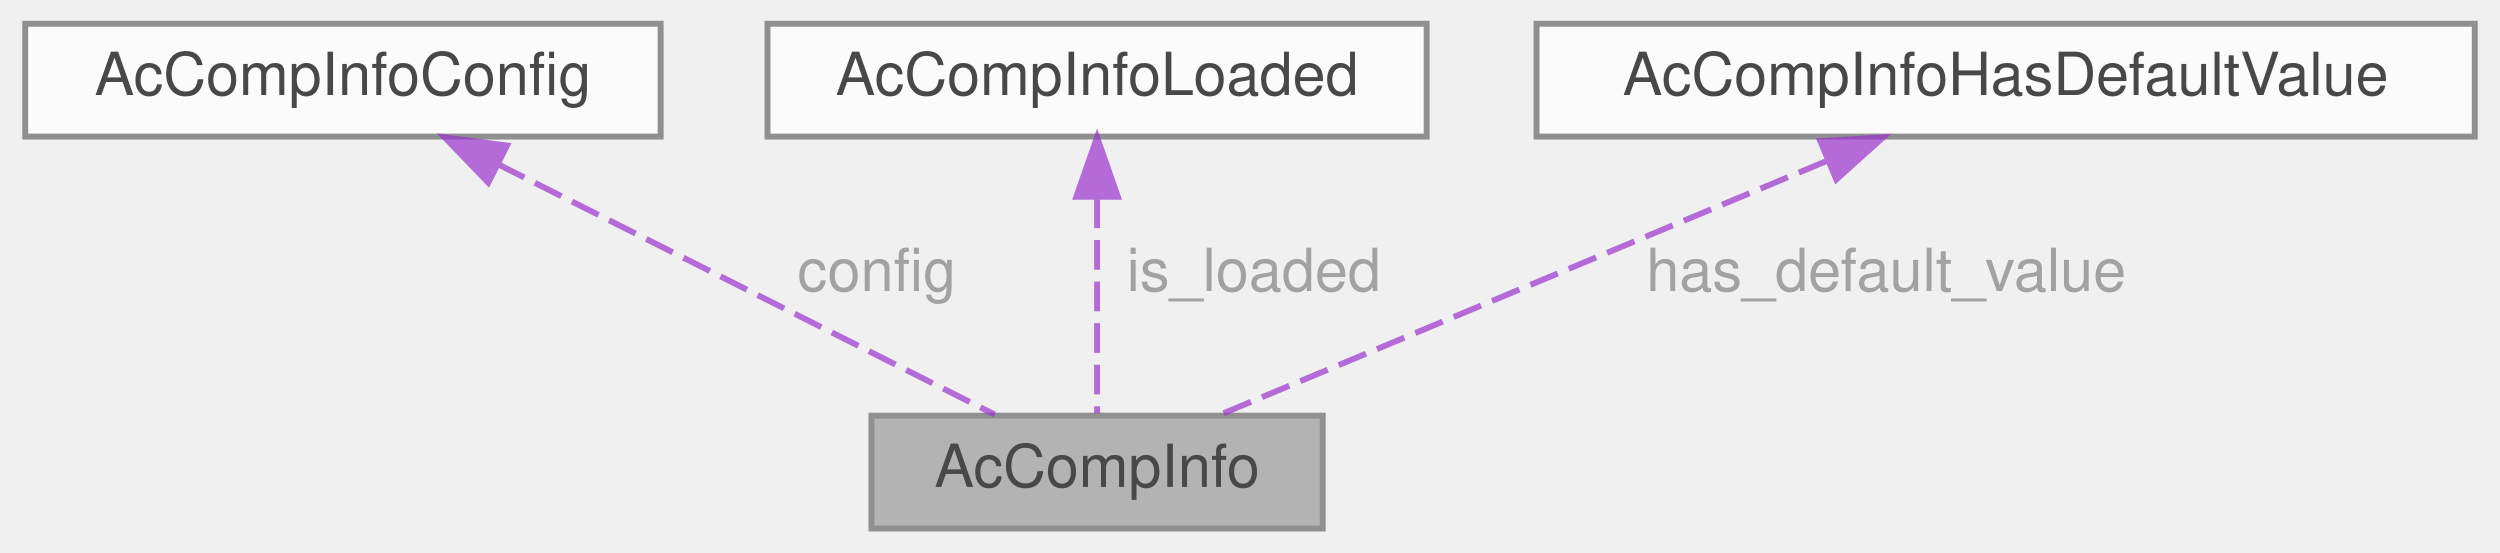
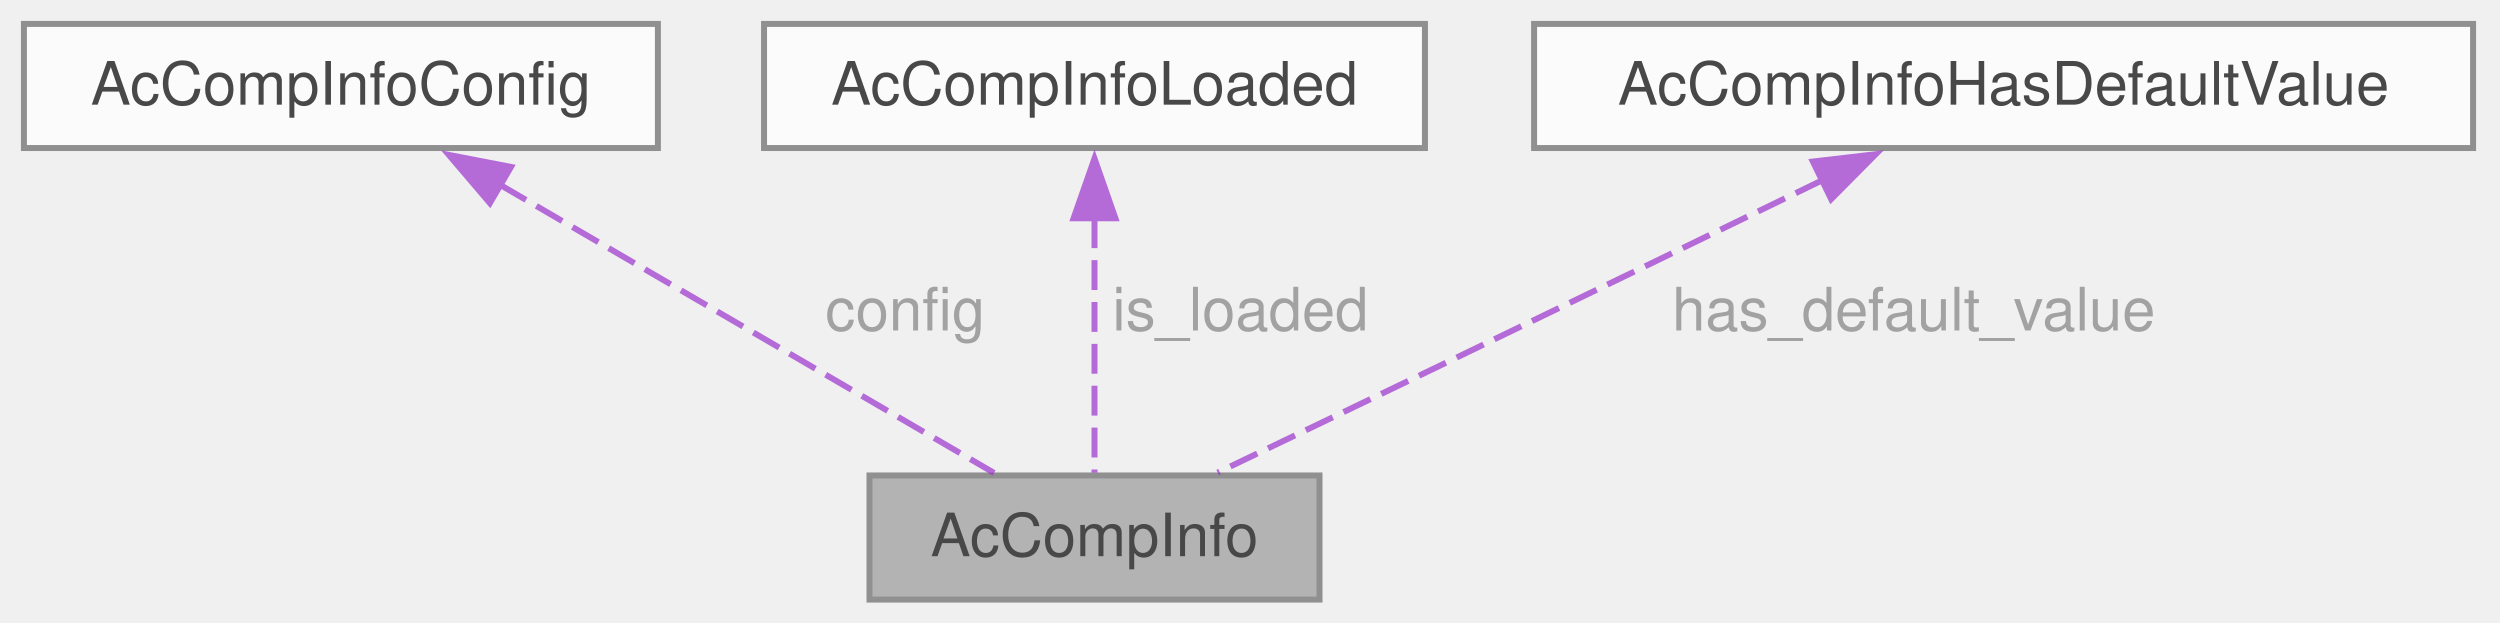
- <svg xmlns="http://www.w3.org/2000/svg" xmlns:xlink="http://www.w3.org/1999/xlink" width="421pt" height="93pt" viewBox="0.00 0.00 420.50 93.00">
+ <svg xmlns="http://www.w3.org/2000/svg" xmlns:xlink="http://www.w3.org/1999/xlink" width="418pt" height="104pt" viewBox="0.00 0.00 418.00 104.00">
  <svg id="main" version="1.1" xml:space="preserve">
    <style type="text/css">
.node, .edge {opacity: 0.7;}
.node.selected, .edge.selected {opacity: 1;}
.edge:hover path { stroke: red; }
.edge:hover polygon { stroke: red; fill: red; }
</style>
    <svg id="graph" class="graph">
-       <g id="graph0" class="graph" transform="scale(1 1) rotate(0) translate(4 89)">
+       <g id="graph0" class="graph" transform="scale(1 1) rotate(0) translate(4 100.25)">
        <g id="Node000001" class="node">
          <g id="a_Node000001">
            <a xlink:title=" ">
-               <polygon fill="#999999" stroke="#666666" points="218.5,-19 142.5,-19 142.5,0 218.5,0 218.5,-19" />
-               <text text-anchor="middle" x="180.5" y="-7" font-family="Helvetica,sans-Serif" font-size="10.00">AcCompInfo</text>
+               <polygon fill="#999999" stroke="#666666" points="216.62,-20.75 141.38,-20.75 141.38,0 216.62,0 216.62,-20.75" />
+               <text xml:space="preserve" text-anchor="middle" x="179" y="-7.25" font-family="Helvetica,sans-Serif" font-size="10.00">AcCompInfo</text>
            </a>
          </g>
        </g>
        <g id="Node000002" class="node">
          <g id="a_Node000002">
            <a xlink:href="structAcCompInfoConfig.html" target="_top" xlink:title=" ">
-               <polygon fill="white" stroke="#666666" points="107,-85 0,-85 0,-66 107,-66 107,-85" />
-               <text text-anchor="middle" x="53.5" y="-73" font-family="Helvetica,sans-Serif" font-size="10.00">AcCompInfoConfig</text>
+               <polygon fill="white" stroke="#666666" points="106,-96.25 0,-96.25 0,-75.5 106,-75.5 106,-96.25" />
+               <text xml:space="preserve" text-anchor="middle" x="53" y="-82.75" font-family="Helvetica,sans-Serif" font-size="10.00">AcCompInfoConfig</text>
            </a>
          </g>
        </g>
        <g id="edge1_Node000001_Node000002" class="edge">
          <g id="a_edge1_Node000001_Node000002">
            <a xlink:title=" ">
-               <path fill="none" stroke="#9a32cd" stroke-dasharray="5,2" d="M79.57,-61.36C104.6,-48.75 141.68,-30.06 163.24,-19.2" />
-               <polygon fill="#9a32cd" stroke="#9a32cd" points="77.98,-58.24 70.63,-65.87 81.13,-64.49 77.98,-58.24" />
+               <path fill="none" stroke="#9a32cd" stroke-dasharray="5,2" d="M79.63,-69.34C104.57,-54.79 141.08,-33.5 162.2,-21.18" />
+               <polygon fill="#9a32cd" stroke="#9a32cd" points="77.91,-66.29 71.04,-74.35 81.44,-72.34 77.91,-66.29" />
            </a>
          </g>
-           <text text-anchor="middle" x="142" y="-40" font-family="Helvetica,sans-Serif" font-size="10.00" fill="grey"> config</text>
+           <text xml:space="preserve" text-anchor="start" x="133.99" y="-45" font-family="Helvetica,sans-Serif" font-size="10.00" fill="grey">config</text>
        </g>
        <g id="Node000003" class="node">
          <g id="a_Node000003">
            <a xlink:href="structAcCompInfoLoaded.html" target="_top" xlink:title=" ">
-               <polygon fill="white" stroke="#666666" points="236,-85 125,-85 125,-66 236,-66 236,-85" />
-               <text text-anchor="middle" x="180.5" y="-73" font-family="Helvetica,sans-Serif" font-size="10.00">AcCompInfoLoaded</text>
+               <polygon fill="white" stroke="#666666" points="234.25,-96.25 123.75,-96.25 123.75,-75.5 234.25,-75.5 234.25,-96.25" />
+               <text xml:space="preserve" text-anchor="middle" x="179" y="-82.75" font-family="Helvetica,sans-Serif" font-size="10.00">AcCompInfoLoaded</text>
            </a>
          </g>
        </g>
        <g id="edge2_Node000001_Node000003" class="edge">
          <g id="a_edge2_Node000001_Node000003">
            <a xlink:title=" ">
-               <path fill="none" stroke="#9a32cd" stroke-dasharray="5,2" d="M180.5,-55.58C180.5,-43.63 180.5,-28.72 180.5,-19.41" />
-               <polygon fill="#9a32cd" stroke="#9a32cd" points="177,-55.87 180.5,-65.87 184,-55.87 177,-55.87" />
+               <path fill="none" stroke="#9a32cd" stroke-dasharray="5,2" d="M179,-63.76C179,-49.76 179,-32.05 179,-21.22" />
+               <polygon fill="#9a32cd" stroke="#9a32cd" points="175.5,-63.75 179,-73.75 182.5,-63.75 175.5,-63.75" />
            </a>
          </g>
-           <text text-anchor="middle" x="205.5" y="-40" font-family="Helvetica,sans-Serif" font-size="10.00" fill="grey"> is_loaded</text>
+           <text xml:space="preserve" text-anchor="start" x="182" y="-45" font-family="Helvetica,sans-Serif" font-size="10.00" fill="grey">is_loaded</text>
        </g>
        <g id="Node000004" class="node">
          <g id="a_Node000004">
            <a xlink:href="structAcCompInfoHasDefaultValue.html" target="_top" xlink:title=" ">
-               <polygon fill="white" stroke="#666666" points="412.5,-85 254.5,-85 254.5,-66 412.5,-66 412.5,-85" />
-               <text text-anchor="middle" x="333.5" y="-73" font-family="Helvetica,sans-Serif" font-size="10.00">AcCompInfoHasDefaultValue</text>
+               <polygon fill="white" stroke="#666666" points="409.5,-96.25 252.5,-96.25 252.5,-75.5 409.5,-75.5 409.5,-96.25" />
+               <text xml:space="preserve" text-anchor="middle" x="331" y="-82.75" font-family="Helvetica,sans-Serif" font-size="10.00">AcCompInfoHasDefaultValue</text>
            </a>
          </g>
        </g>
        <g id="edge3_Node000001_Node000004" class="edge">
          <g id="a_edge3_Node000001_Node000004">
            <a xlink:title=" ">
-               <path fill="none" stroke="#9a32cd" stroke-dasharray="5,2" d="M303.28,-61.86C273.13,-49.25 227.61,-30.21 201.3,-19.2" />
-               <polygon fill="#9a32cd" stroke="#9a32cd" points="302.29,-65.24 312.87,-65.87 304.99,-58.78 302.29,-65.24" />
+               <path fill="none" stroke="#9a32cd" stroke-dasharray="5,2" d="M300.74,-70.14C282.09,-61.07 257.67,-49.21 236,-38.75 223.94,-32.93 210.43,-26.44 199.59,-21.24" />
+               <polygon fill="#9a32cd" stroke="#9a32cd" points="299.11,-73.24 309.63,-74.47 302.17,-66.95 299.11,-73.24" />
            </a>
          </g>
-           <text text-anchor="middle" x="312" y="-40" font-family="Helvetica,sans-Serif" font-size="10.00" fill="grey"> has_default_value</text>
+           <text xml:space="preserve" text-anchor="start" x="275.58" y="-45" font-family="Helvetica,sans-Serif" font-size="10.00" fill="grey">has_default_value</text>
        </g>
      </g>
    </svg>
  </svg>
  <style type="text/css">

[data-mouse-over-selected='false'] { opacity: 0.7; }
[data-mouse-over-selected='true']  { opacity: 1.0; }

</style>
</svg>
